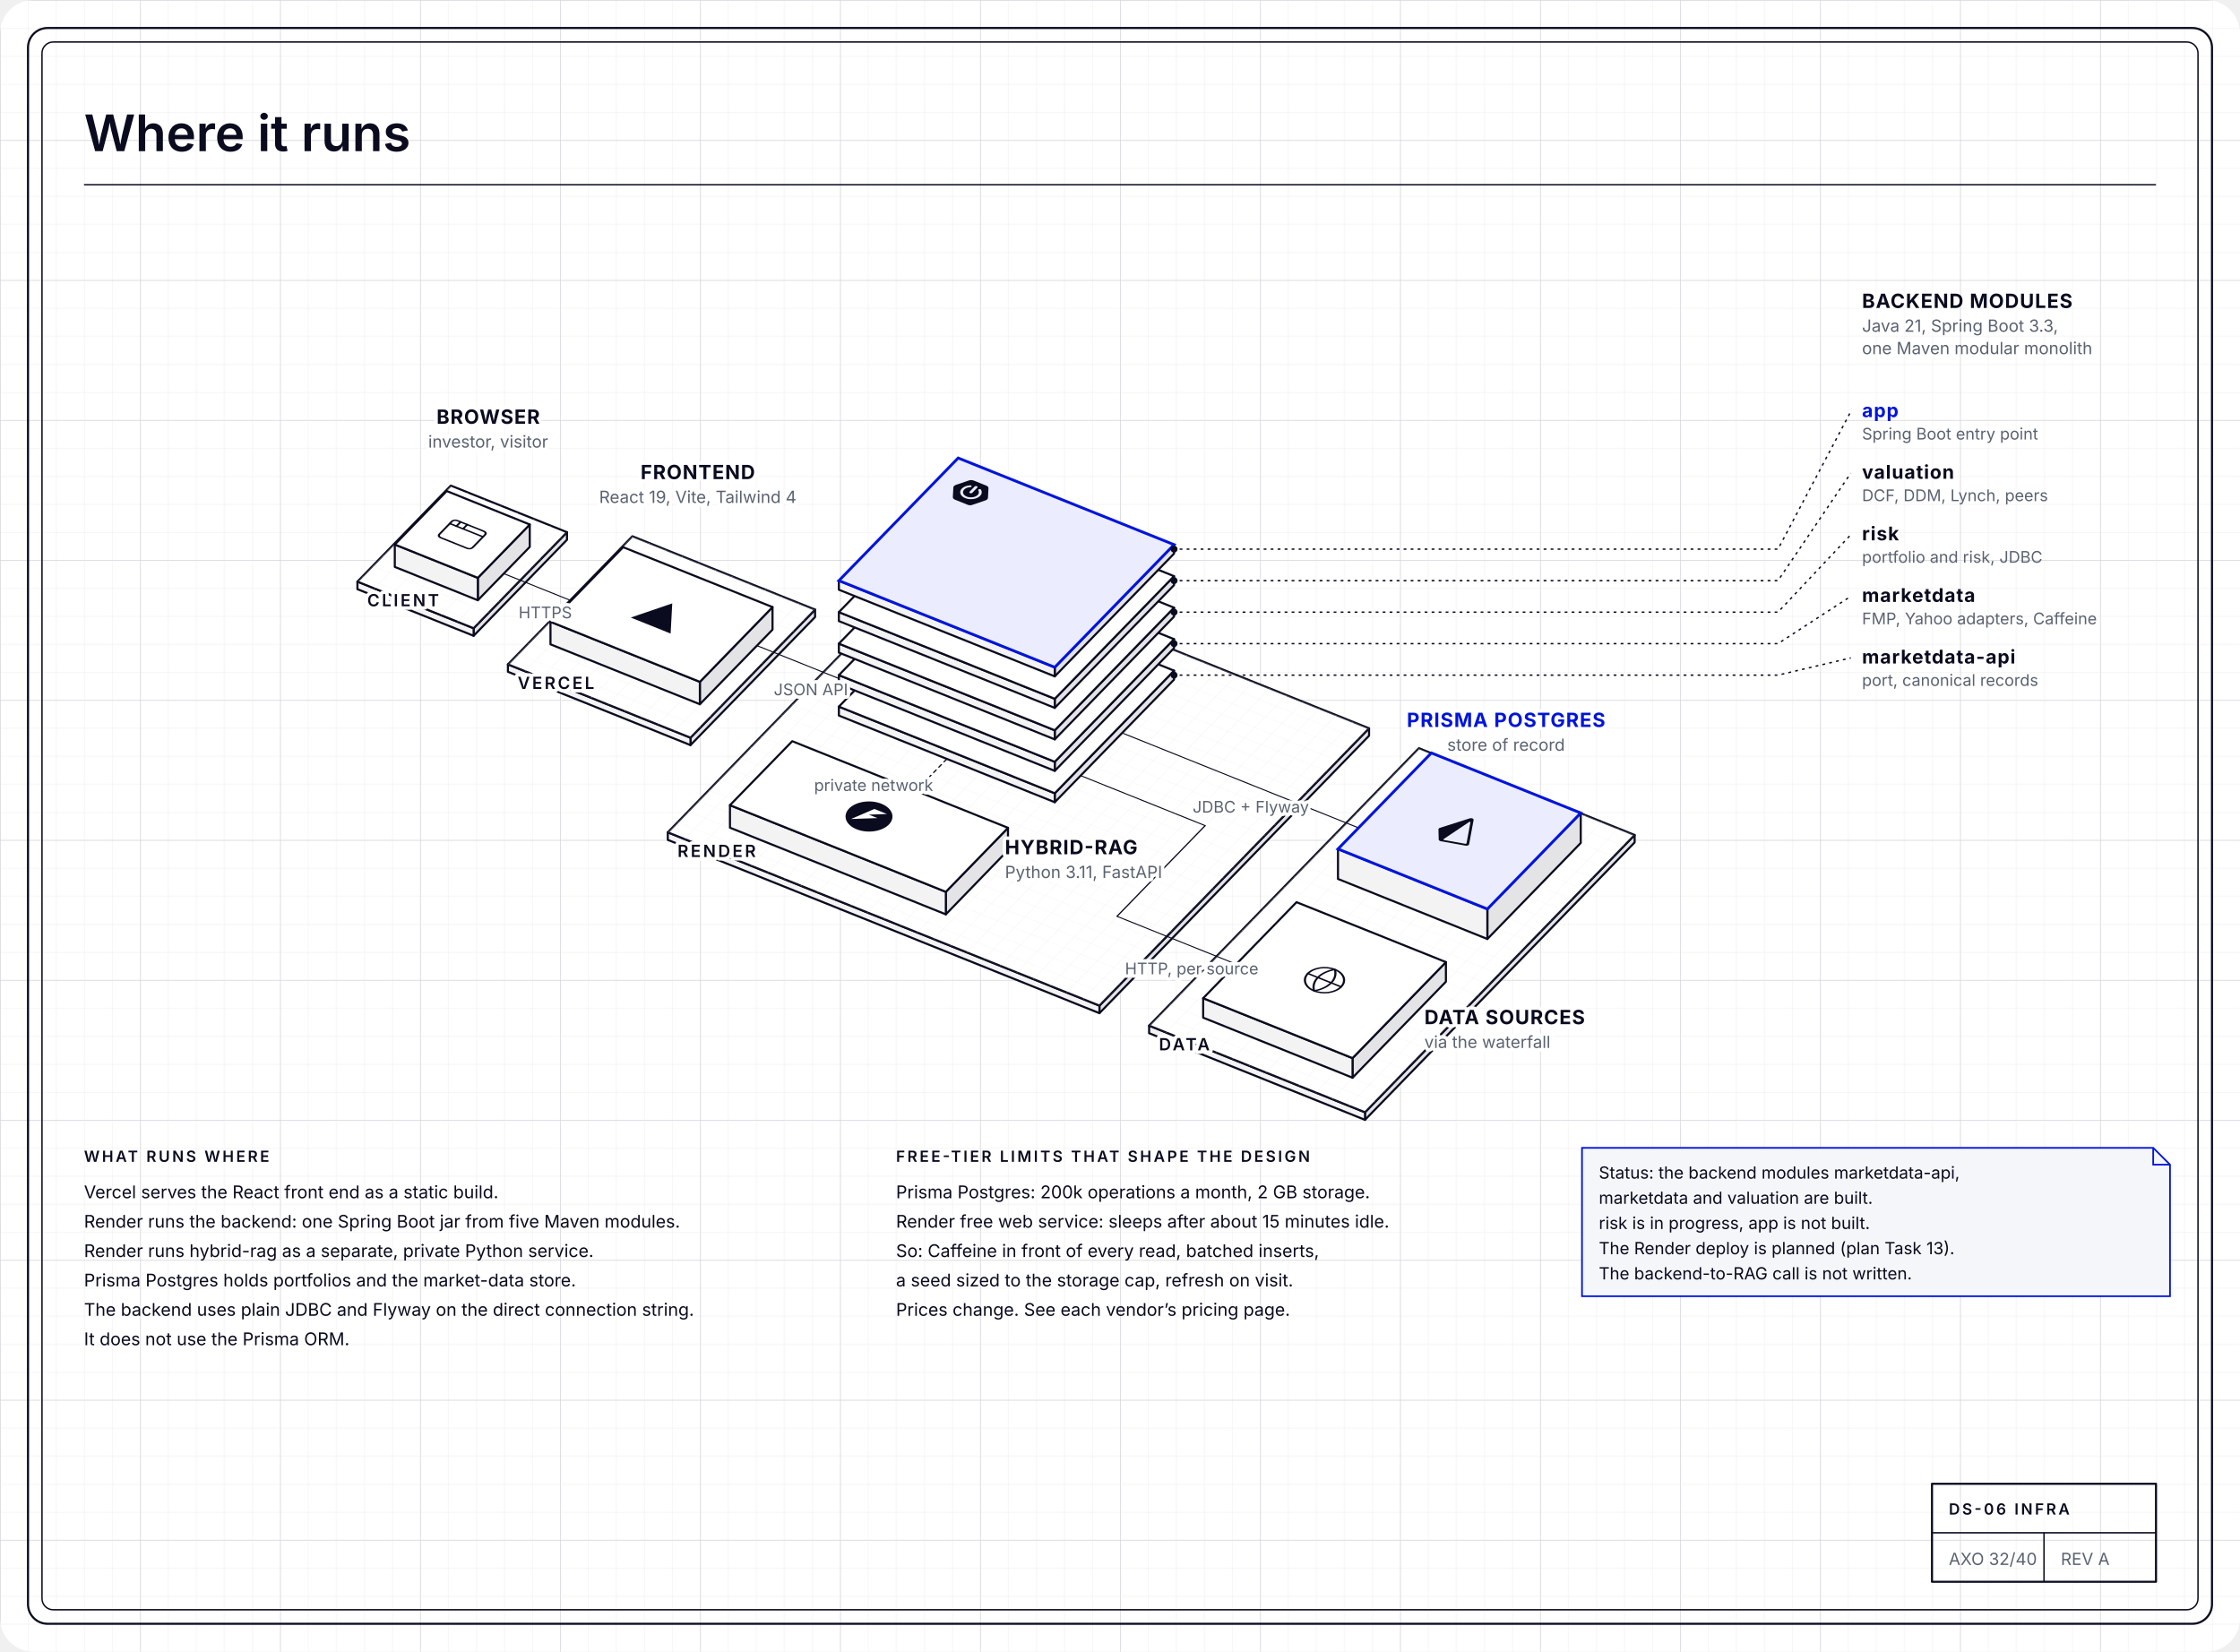
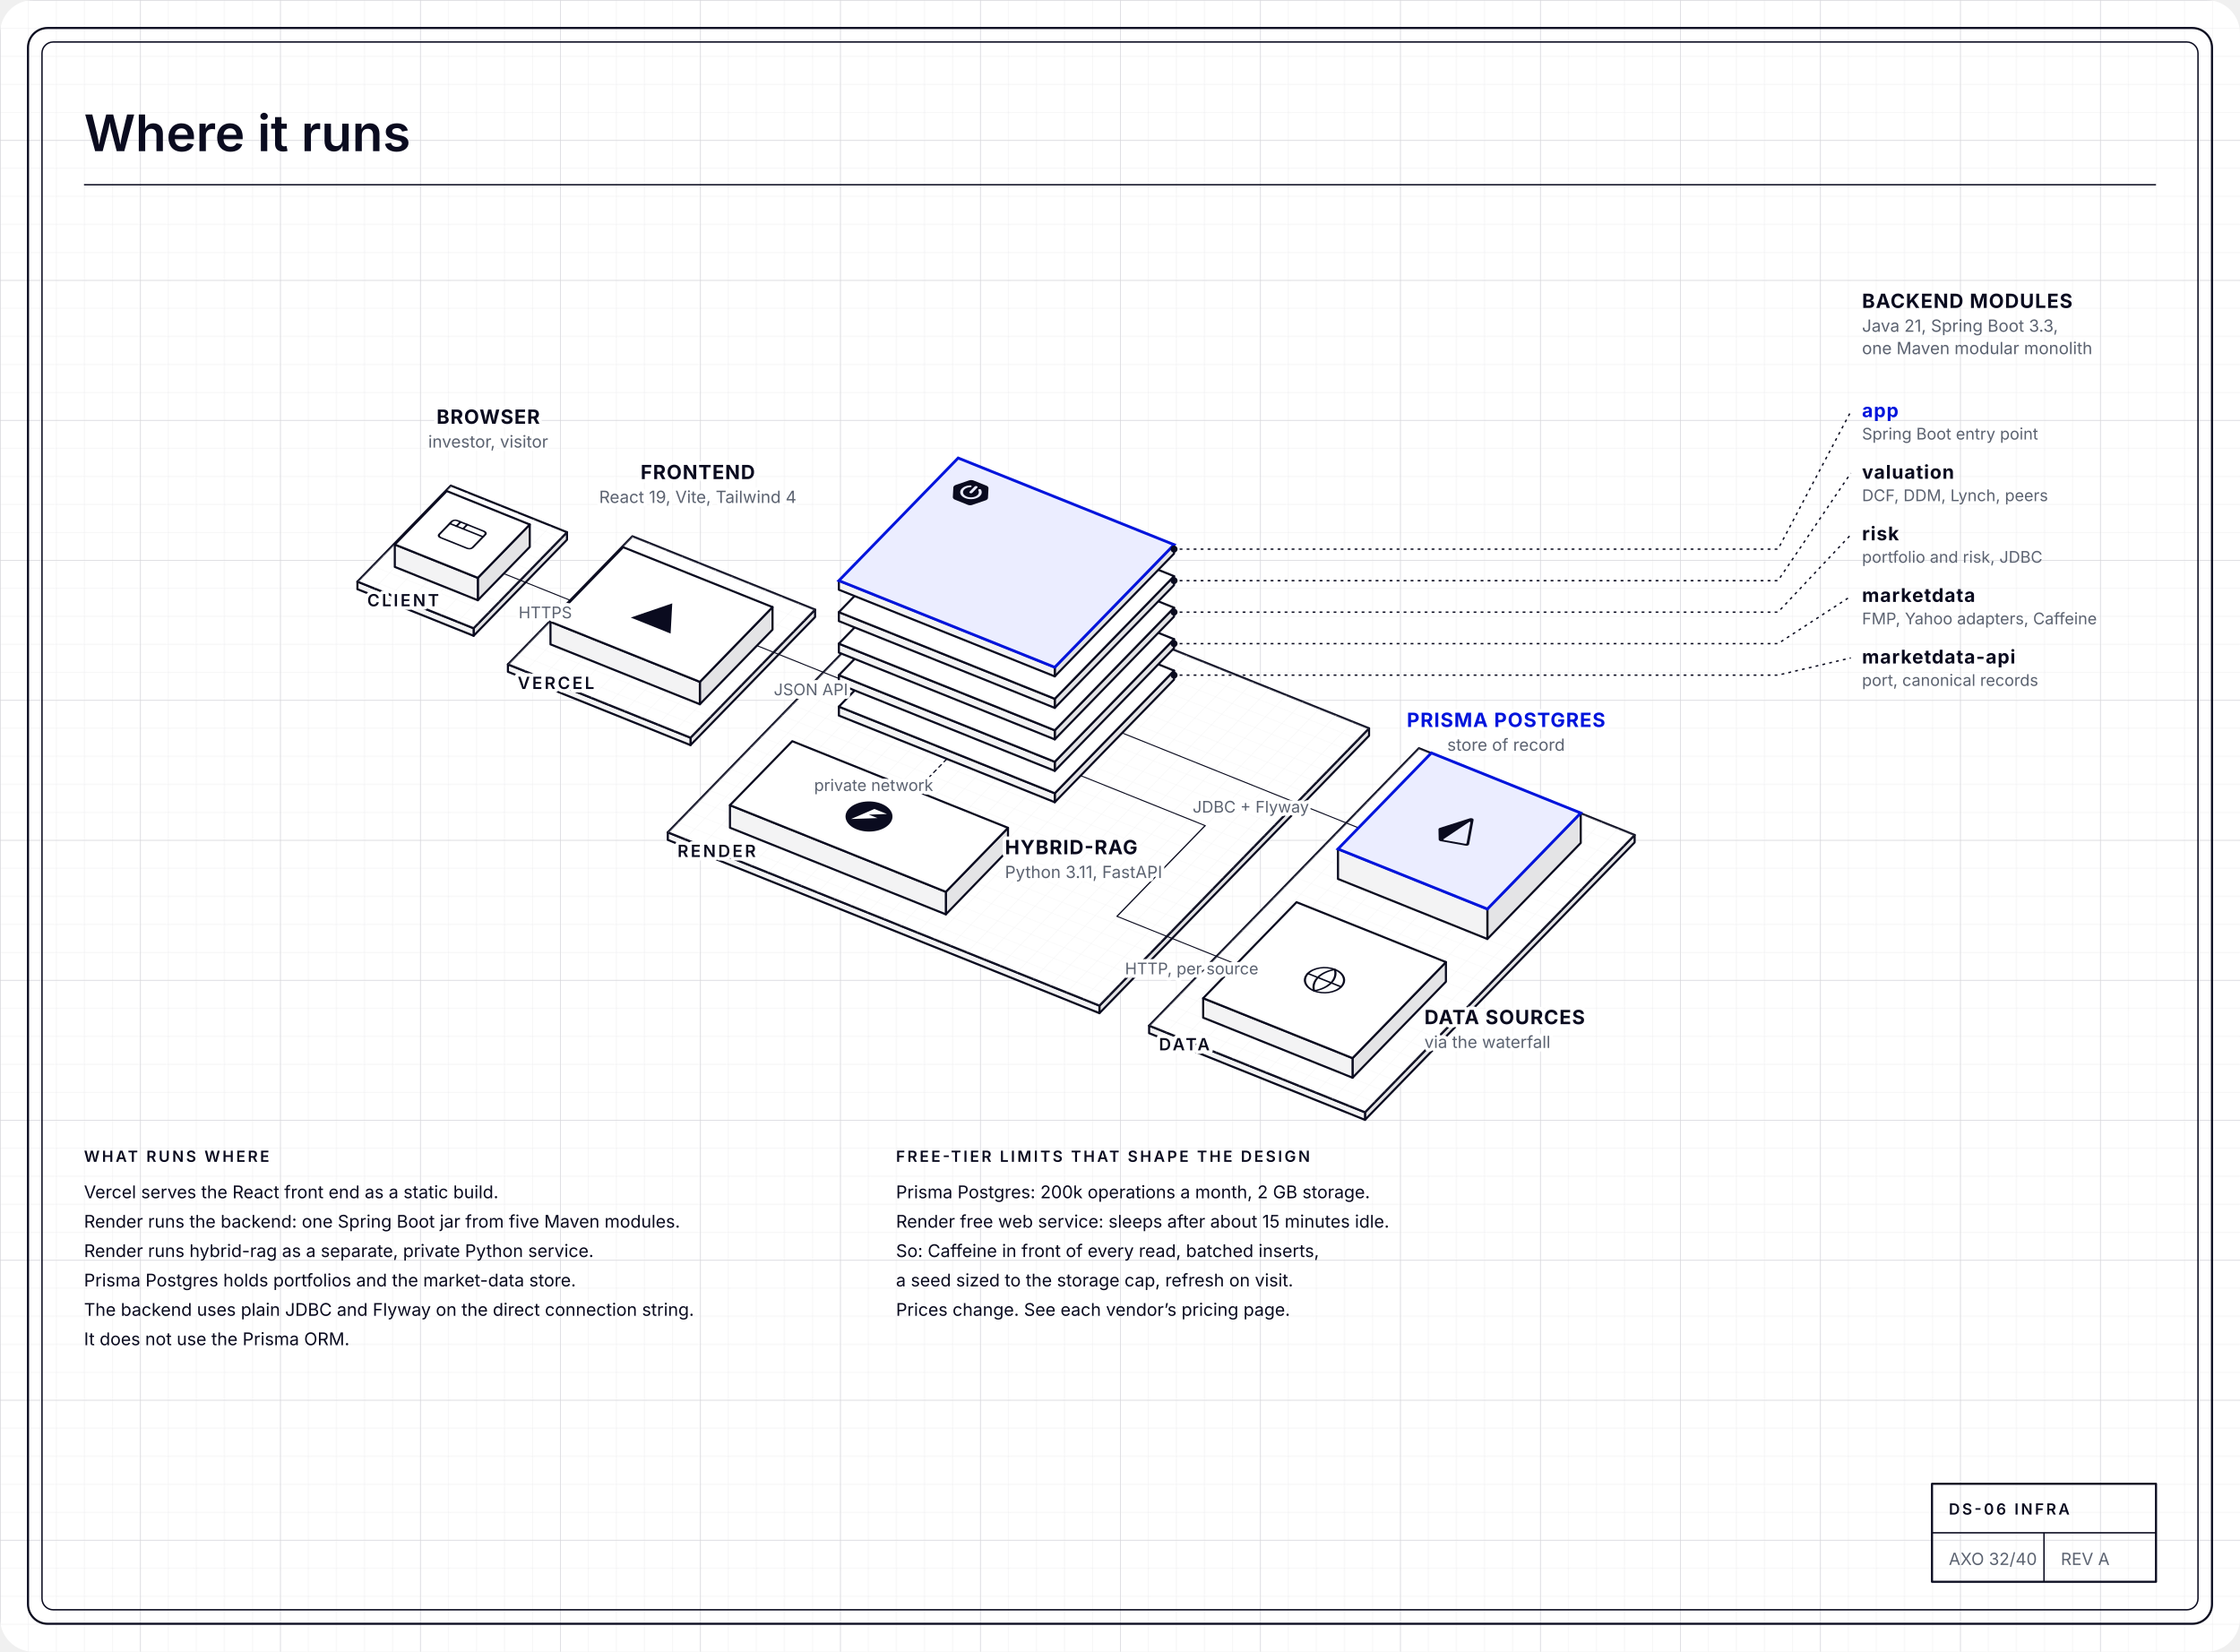
<svg xmlns="http://www.w3.org/2000/svg" viewBox="0 0 1600 1180" width="1600" height="1180" font-family="Inter, Helvetica, Arial, sans-serif">
  <defs>
    <pattern id="minor" width="20" height="20" patternUnits="userSpaceOnUse">
      <path d="M20 0H0V20" fill="none" stroke="#ebebed" stroke-width="0.6" />
    </pattern>
    <pattern id="major" width="100" height="100" patternUnits="userSpaceOnUse">
      <rect width="100" height="100" fill="url(#minor)" />
      <path d="M100 0H0V100" fill="none" stroke="#d8d8db" stroke-width="0.9" />
    </pattern>
    <marker id="ae" viewBox="0 0 10 10" refX="9" refY="5" markerWidth="9" markerHeight="9" orient="auto">
      <path d="M0 1L10 5L0 9z" fill="#0a0b1f" />
    </marker>
    <clipPath id="sheetclip">
      <rect width="1600" height="1180" rx="24" />
    </clipPath>
  </defs>
  <style>
.ink{stroke:#0a0b1f;fill:none;stroke-width:1.5;stroke-linejoin:round}.thin{stroke:#0a0b1f;fill:none;stroke-width:1}
.acc{stroke:#0014dc;fill:none;stroke-width:2}.dash{stroke:#0a0b1f;fill:none;stroke-width:1;stroke-dasharray:4 3}
.t{fill:#0a0b1f;font-size:11px;letter-spacing:1.6px;font-weight:600}.h{fill:#0a0b1f;font-size:15px;font-weight:700;letter-spacing:.6px}
.s{fill:#5b6270;font-size:12px}.n{fill:#0014dc;font-size:9.5px;font-weight:700;text-anchor:middle}
</style>
  <g clip-path="url(#sheetclip)">
    <rect width="1600" height="1180" fill="#ffffff" />
    <rect width="1600" height="1180" fill="url(#major)" />
    <rect x="20" y="20" width="1560" height="1140" rx="14" class="ink" />
    <rect x="30" y="30" width="1540" height="1120" rx="8" class="thin" />
    <text x="60" y="108" fill="#0a0b1f" font-size="36" font-weight="600">Where it runs</text>
    <line x1="60" y1="132" x2="1540" y2="132" class="thin" />
    <defs>
      <marker id="tri" viewBox="0 0 14 14" refX="13" refY="7" markerWidth="14" markerHeight="14" orient="auto-start-reverse">
        <path d="M1 1L13 7L1 13z" fill="#fff" stroke="#0a0b1f" stroke-width="1.3" />
      </marker>
      <marker id="dia" viewBox="0 0 18 10" refX="17" refY="5" markerWidth="18" markerHeight="10" orient="auto-start-reverse">
        <path d="M1 5L9 1L17 5L9 9z" fill="#0a0b1f" />
      </marker>
      <marker id="open" viewBox="0 0 10 10" refX="9" refY="5" markerWidth="10" markerHeight="10" orient="auto-start-reverse">
        <path d="M1 1L9 5L1 9" fill="none" stroke="#0a0b1f" stroke-width="1.4" />
      </marker>
      <marker id="one" viewBox="0 0 14 14" refX="13" refY="7" markerWidth="14" markerHeight="14" orient="auto-start-reverse">
        <path d="M6 1V13M10 1V13" stroke="#0a0b1f" stroke-width="1.3" />
      </marker>
      <marker id="many" viewBox="0 0 16 16" refX="15" refY="8" markerWidth="16" markerHeight="16" orient="auto-start-reverse">
        <path d="M15 1L3 8L15 15M3 8H15M1 2V14" fill="none" stroke="#0a0b1f" stroke-width="1.3" />
      </marker>
    </defs>
    <polygon points="405.0,385.6 338.3,454.2 338.3,448.8 405.0,380.2" class="ink" style="fill:#e4e4e6" />
    <polygon points="255.3,420.9 338.3,454.2 338.3,448.8 255.3,415.5" class="ink" style="fill:#f3f3f4" />
    <polygon points="322.0,346.9 405.0,380.2 338.3,448.8 255.3,415.5" class="ink" style="fill:#fff" />
    <g transform="matrix(0.5929,0.23815,-0.37049,0.38111,385.01,282.11)">
      <rect x="0" y="170" width="140" height="180" fill="url(#minor)" />
    </g>
    <polygon points="582.2,440.8 493.2,532.3 493.2,527.0 582.2,435.5" class="ink" style="fill:#e4e4e6" />
    <polygon points="362.8,479.9 493.2,532.3 493.2,527.0 362.8,474.6" class="ink" style="fill:#f3f3f4" />
    <polygon points="451.7,383.1 582.2,435.5 493.2,527.0 362.8,474.6" class="ink" style="fill:#fff" />
    <g transform="matrix(0.5929,0.23815,-0.37049,0.38111,385.01,282.11)">
      <rect x="200" y="140" width="220" height="240" fill="url(#minor)" />
    </g>
    <polygon points="977.9,525.6 785.3,723.8 785.3,718.4 977.9,520.3" class="ink" style="fill:#e4e4e6" />
    <polygon points="477.0,600.0 785.3,723.8 785.3,718.4 477.0,594.6" class="ink" style="fill:#f3f3f4" />
    <polygon points="669.6,396.4 977.9,520.3 785.3,718.4 477.0,594.6" class="ink" style="fill:#fff" />
    <g transform="matrix(0.5929,0.23815,-0.37049,0.38111,385.01,282.11)">
      <rect x="480" y="0" width="520" height="520" fill="url(#minor)" />
    </g>
    <polygon points="1167.6,601.8 975.0,800.0 975.0,794.6 1167.6,596.5" class="ink" style="fill:#e4e4e6" />
    <polygon points="820.8,738.1 975.0,800.0 975.0,794.6 820.8,732.7" class="ink" style="fill:#f3f3f4" />
    <polygon points="1013.5,534.5 1167.6,596.5 975.0,794.6 820.8,732.7" class="ink" style="fill:#fff" />
    <g transform="matrix(0.5929,0.23815,-0.37049,0.38111,385.01,282.11)">
      <rect x="1060" y="0" width="260" height="520" fill="url(#minor)" />
    </g>
    <text x="262.305" y="433.122" class="t" text-anchor="start" style="font-size:12px;paint-order:stroke;stroke:#fff;stroke-width:5px;stroke-linejoin:round">CLIENT</text>
    <text x="369.771" y="492.185" class="t" text-anchor="start" style="font-size:12px;paint-order:stroke;stroke:#fff;stroke-width:5px;stroke-linejoin:round">VERCEL</text>
    <text x="483.916" y="612.221" class="t" text-anchor="start" style="font-size:12px;paint-order:stroke;stroke:#fff;stroke-width:5px;stroke-linejoin:round">RENDER</text>
    <text x="827.801" y="750.345" class="t" text-anchor="start" style="font-size:12px;paint-order:stroke;stroke:#fff;stroke-width:5px;stroke-linejoin:round">DATA</text>
    <g transform="matrix(0.5929,0.23815,-0.37049,0.38111,385.01,282.11)">
      <path d="M120 260 H218" class="ink" style="" marker-end="url(#ae)" />
      <path d="M400 220 H528" class="ink" style="" marker-end="url(#ae)" />
      <path d="M790 140 H1098" class="ink" style="" marker-end="url(#ae)" />
      <path d="M790 220 H940 V390 H1098" class="ink" style="" marker-end="url(#ae)" />
      <path d="M660 270 V358" class="ink" style="stroke-dasharray:6 4" marker-end="url(#ae)" />
    </g>
    <polygon points="1129.1,602.2 1062.4,670.8 1062.4,649.4 1129.1,580.8" class="ink" style="fill:#e4e4e6" />
    <polygon points="955.7,627.9 1062.4,670.8 1062.4,649.4 955.7,606.5" class="ink" style="fill:#f3f3f4" />
    <polygon points="1022.4,537.9 1129.1,580.8 1062.4,649.4 955.7,606.5" class="acc" style="fill:#ebedff" />
    <g transform="matrix(0.5929,0.23815,-0.37049,0.38111,385.01,260.69)">
      <g transform="translate(1166.0,106.0)">
        <svg x="0" y="0" width="48" height="48" viewBox="0 0 24 24">
          <path fill="#0a0b1f" d="M21.807 18.285L13.553.756c-.207-.438-.639-.727-1.129-.754-.502-.029-.952.213-1.206.625L2.266 15.127c-.277.452-.272 1.009.016 1.456l4.376 6.779c.261.405.713.639 1.182.639.133 0 .267-.019.399-.058l12.702-3.757c.389-.115.707-.39.874-.755s.163-.783-.007-1.145zm-1.848.752L9.181 22.224c-.329.098-.645-.187-.576-.519l3.85-18.439c.072-.345.549-.4.699-.08l7.129 15.138c.134.286-.019.622-.325.713z" />
        </svg>
      </g>
    </g>
    <polygon points="1032.8,701.3 966.1,769.9 966.1,755.9 1032.8,687.3" class="ink" style="fill:#e4e4e6" />
    <polygon points="859.4,727.0 966.1,769.9 966.1,755.9 859.4,713.1" class="ink" style="fill:#f3f3f4" />
    <polygon points="926.1,644.5 1032.8,687.3 966.1,755.9 859.4,713.1" class="ink" style="fill:#fff" />
    <g transform="matrix(0.5929,0.23815,-0.37049,0.38111,385.01,268.19)">
      <g transform="translate(1166.0,366.0)">
        <svg x="0" y="0" width="48" height="48" viewBox="0 0 24 24" fill="none" stroke="#0a0b1f" stroke-width="1.1" stroke-linecap="round" stroke-linejoin="round">
          <circle cx="12" cy="12" r="10" />
          <path d="M12 2a14.5 14.5 0 0 0 0 20 14.5 14.5 0 0 0 0-20" />
          <path d="M2 12h20" />
        </svg>
      </g>
    </g>
    <polygon points="838.6,485.5 753.4,573.1 753.4,566.7 838.6,479.1" class="ink" style="fill:#e4e4e6" />
    <polygon points="599.2,511.2 753.4,573.1 753.4,566.7 599.2,504.8" class="ink" style="fill:#f3f3f4" />
    <polygon points="684.4,417.1 838.6,479.1 753.4,566.7 599.2,504.8" class="ink" style="fill:#fff" />
    <polygon points="838.6,463.0 753.4,550.7 753.4,544.2 838.6,456.6" class="ink" style="fill:#e4e4e6" />
    <polygon points="599.2,488.7 753.4,550.7 753.4,544.2 599.2,482.3" class="ink" style="fill:#f3f3f4" />
    <polygon points="684.4,394.7 838.6,456.6 753.4,544.2 599.2,482.3" class="ink" style="fill:#fff" />
    <polygon points="838.6,440.5 753.4,528.2 753.4,521.7 838.6,434.1" class="ink" style="fill:#e4e4e6" />
    <polygon points="599.2,466.2 753.4,528.2 753.4,521.7 599.2,459.8" class="ink" style="fill:#f3f3f4" />
    <polygon points="684.4,372.2 838.6,434.1 753.4,521.7 599.2,459.8" class="ink" style="fill:#fff" />
    <polygon points="838.6,418.0 753.4,505.7 753.4,499.2 838.6,411.6" class="ink" style="fill:#e4e4e6" />
    <polygon points="599.2,443.7 753.4,505.7 753.4,499.2 599.2,437.3" class="ink" style="fill:#f3f3f4" />
    <polygon points="684.4,349.7 838.6,411.6 753.4,499.2 599.2,437.3" class="ink" style="fill:#fff" />
    <polygon points="838.6,395.5 753.4,483.2 753.4,476.7 838.6,389.1" class="ink" style="fill:#e4e4e6" />
    <polygon points="599.2,421.3 753.4,483.2 753.4,476.7 599.2,414.8" class="ink" style="fill:#f3f3f4" />
    <polygon points="684.4,327.2 838.6,389.1 753.4,476.7 599.2,414.8" class="acc" style="fill:#ebedff" />
    <path d="M842.6 482.3 H1270 L1322 470" class="thin" style="stroke-dasharray:2 3" />
    <circle cx="838.6" cy="482.3" r="2.5" fill="#0a0b1f" />
    <text x="1330" y="474" class="h" text-anchor="start" style="font-size:13.5px;">marketdata-api</text>
    <text x="1330" y="490" class="s" text-anchor="start" style="font-size:11.5px">port, canonical records</text>
    <path d="M842.6 459.8 H1270 L1322 426" class="thin" style="stroke-dasharray:2 3" />
    <circle cx="838.6" cy="459.8" r="2.5" fill="#0a0b1f" />
    <text x="1330" y="430" class="h" text-anchor="start" style="font-size:13.5px;">marketdata</text>
    <text x="1330" y="446" class="s" text-anchor="start" style="font-size:11.5px">FMP, Yahoo adapters, Caffeine</text>
    <path d="M842.6 437.3 H1270 L1322 382" class="thin" style="stroke-dasharray:2 3" />
    <circle cx="838.6" cy="437.3" r="2.5" fill="#0a0b1f" />
    <text x="1330" y="386" class="h" text-anchor="start" style="font-size:13.5px;">risk</text>
    <text x="1330" y="402" class="s" text-anchor="start" style="font-size:11.5px">portfolio and risk, JDBC</text>
    <path d="M842.6 414.8 H1270 L1322 338" class="thin" style="stroke-dasharray:2 3" />
    <circle cx="838.6" cy="414.8" r="2.5" fill="#0a0b1f" />
    <text x="1330" y="342" class="h" text-anchor="start" style="font-size:13.5px;">valuation</text>
    <text x="1330" y="358" class="s" text-anchor="start" style="font-size:11.5px">DCF, DDM, Lynch, peers</text>
    <path d="M842.6 392.3 H1270 L1322 294" class="thin" style="stroke-dasharray:2 3" />
    <circle cx="838.6" cy="392.3" r="2.5" fill="#0a0b1f" />
    <text x="1330" y="298" class="h" text-anchor="start" style="font-size:13.5px;fill:#0014dc">app</text>
    <text x="1330" y="314" class="s" text-anchor="start" style="font-size:11.5px">Spring Boot entry point</text>
    <g transform="matrix(0.5929,0.23815,-0.37049,0.38111,385.01,185.71)">
      <g transform="translate(550,60)">
        <svg x="0" y="0" width="40" height="40" viewBox="0 0 24 24">
          <path fill="#0a0b1f" d="m23.693 10.706-4.73-8.184c-.409-.711-1.417-1.294-2.24-1.294H7.272c-.819 0-1.831.584-2.24 1.294L.307 10.706c-.409.711-.409 1.873 0 2.584l4.725 8.189c.409.711 1.417 1.294 2.24 1.294h9.455c.819 0 1.826-.584 2.24-1.294l4.725-8.189c.409-.711.409-1.873 0-2.584zM10.976 5.755c0-.536.438-.974.974-.974s.974.438.974.974v5.822c0 .537-.438.974-.974.974s-.974-.438-.974-.974zm.974 12.429c-3.643 0-6.608-2.965-6.608-6.608.005-2.09.993-4.052 2.668-5.304a.866.866 0 0 1 1.214.179.866.866 0 0 1-.179 1.214c-2.16 1.605-2.612 4.659-1.007 6.819 1.605 2.16 4.659 2.612 6.819 1.007 1.238-.918 1.967-2.372 1.967-3.916a4.897 4.897 0 0 0-1.986-3.925c-.386-.282-.466-.828-.184-1.214.282-.386.828-.466 1.214-.183 1.69 1.247 2.683 3.224 2.687 5.323 0 3.647-2.965 6.608-6.608 6.608z" />
        </svg>
      </g>
    </g>
    <polygon points="720.0,607.4 675.6,653.2 675.6,637.1 720.0,591.4" class="ink" style="fill:#e4e4e6" />
    <polygon points="521.4,591.3 675.6,653.2 675.6,637.1 521.4,575.2" class="ink" style="fill:#f3f3f4" />
    <polygon points="565.9,529.5 720.0,591.4 675.6,637.1 521.4,575.2" class="ink" style="fill:#fff" />
    <g transform="matrix(0.5929,0.23815,-0.37049,0.38111,385.01,266.05)">
      <g transform="translate(636.0,396.0)">
        <svg x="0" y="0" width="48" height="48" viewBox="0 0 24 24">
          <path fill="#0a0b1f" d="M12 .039C5.373.038 0 5.393 0 11.999c-.001 6.607 5.372 11.963 12 11.963 6.628 0 12.001-5.356 12-11.963-0-6.606-5.373-11.96-12-11.96m-.829 5.415h7.55l-7.58 5.328h5.183L5.279 18.544q2.947-6.544 5.892-13.09" />
        </svg>
      </g>
    </g>
    <polygon points="551.8,449.8 499.9,503.1 499.9,487.1 551.8,433.7" class="ink" style="fill:#e4e4e6" />
    <polygon points="393.2,460.3 499.9,503.1 499.9,487.1 393.2,444.2" class="ink" style="fill:#f3f3f4" />
    <polygon points="445.1,390.9 551.8,433.7 499.9,487.1 393.2,444.2" class="ink" style="fill:#fff" />
    <g transform="matrix(0.5929,0.23815,-0.37049,0.38111,385.01,266.05)">
      <g transform="translate(286.0,236.0)">
        <svg x="0" y="0" width="48" height="48" viewBox="0 0 24 24">
          <path fill="#0a0b1f" d="m12 1.608 12 20.784H0Z" />
        </svg>
      </g>
    </g>
    <polygon points="378.4,390.7 341.3,428.8 341.3,412.8 378.4,374.7" class="ink" style="fill:#e4e4e6" />
    <polygon points="282.0,405.0 341.3,428.8 341.3,412.8 282.0,389.0" class="ink" style="fill:#f3f3f4" />
    <polygon points="319.1,350.8 378.4,374.7 341.3,412.8 282.0,389.0" class="ink" style="fill:#fff" />
    <g transform="matrix(0.5929,0.23815,-0.37049,0.38111,385.01,266.05)">
      <g transform="translate(46.0,236.0)">
        <svg x="0" y="0" width="48" height="48" viewBox="0 0 24 24" fill="none" stroke="#0a0b1f" stroke-width="1.1" stroke-linecap="round" stroke-linejoin="round">
          <rect x="2" y="4" width="20" height="16" rx="2" />
          <path d="M10 4v4" />
          <path d="M2 8h20" />
          <path d="M6 4v4" />
        </svg>
      </g>
    </g>
    <text x="348.711" y="302.751" class="h" text-anchor="middle" style="font-size:14px;paint-order:stroke;stroke:#fff;stroke-width:5px;stroke-linejoin:round">BROWSER</text>
    <text x="348.711" y="319.751" class="s" text-anchor="middle" style="font-size:12px;paint-order:stroke;stroke:#fff;stroke-width:5px;stroke-linejoin:round">investor, visitor</text>
    <text x="498.417" y="342.284" class="h" text-anchor="middle" style="font-size:14px;paint-order:stroke;stroke:#fff;stroke-width:5px;stroke-linejoin:round">FRONTEND</text>
    <text x="498.417" y="359.284" class="s" text-anchor="middle" style="font-size:12px;paint-order:stroke;stroke:#fff;stroke-width:5px;stroke-linejoin:round">React 19, Vite, Tailwind 4</text>
    <text x="1330" y="220" class="h" text-anchor="start" style="font-size:14px">BACKEND MODULES</text>
    <text x="1330" y="237" class="s" text-anchor="start" style="">Java 21, Spring Boot 3.3,</text>
    <text x="1330" y="253" class="s" text-anchor="start" style="">one Maven modular monolith</text>
    <text x="717.8" y="610.249" class="h" text-anchor="start" style="font-size:14px;paint-order:stroke;stroke:#fff;stroke-width:5px;stroke-linejoin:round">HYBRID-RAG</text>
    <text x="717.8" y="627.249" class="s" text-anchor="start" style="font-size:12px;paint-order:stroke;stroke:#fff;stroke-width:5px;stroke-linejoin:round">Python 3.11, FastAPI</text>
    <text x="1075.747" y="519.329" class="h" text-anchor="middle" style="fill:#0014dc;font-size:14px;paint-order:stroke;stroke:#fff;stroke-width:5px;stroke-linejoin:round">PRISMA POSTGRES</text>
    <text x="1075.747" y="536.329" class="s" text-anchor="middle" style="font-size:12px;paint-order:stroke;stroke:#fff;stroke-width:5px;stroke-linejoin:round">store of record</text>
    <text x="1017.438" y="731.649" class="h" text-anchor="start" style="font-size:14px;paint-order:stroke;stroke:#fff;stroke-width:5px;stroke-linejoin:round">DATA SOURCES</text>
    <text x="1017.438" y="748.649" class="s" text-anchor="start" style="font-size:12px;paint-order:stroke;stroke:#fff;stroke-width:5px;stroke-linejoin:round">via the waterfall</text>
    <text x="389.477" y="441.688" class="s" text-anchor="middle" style="font-size:11.5px;paint-order:stroke;stroke:#fff;stroke-width:5px;stroke-linejoin:round">HTTPS</text>
    <text x="579.203" y="496.697" class="s" text-anchor="middle" style="font-size:11.5px;paint-order:stroke;stroke:#fff;stroke-width:5px;stroke-linejoin:round">JSON API</text>
    <text x="893.436" y="580.517" class="s" text-anchor="middle" style="font-size:11.5px;paint-order:stroke;stroke:#fff;stroke-width:5px;stroke-linejoin:round">JDBC + Flyway</text>
    <text x="851.211" y="696.038" class="s" text-anchor="middle" style="font-size:11.5px;paint-order:stroke;stroke:#fff;stroke-width:5px;stroke-linejoin:round">HTTP, per source</text>
    <text x="624.049" y="565.052" class="s" text-anchor="middle" style="font-size:11.5px;paint-order:stroke;stroke:#fff;stroke-width:5px;stroke-linejoin:round">private network</text>
    <text x="60" y="830" class="t" text-anchor="start" style="">WHAT RUNS WHERE</text>
    <text x="60" y="856" class="s" text-anchor="start" style="font-size:12.5px;fill:#0a0b1f">Vercel serves the React front end as a static build.</text>
    <text x="60" y="877" class="s" text-anchor="start" style="font-size:12.5px;fill:#0a0b1f">Render runs the backend: one Spring Boot jar from five Maven modules.</text>
    <text x="60" y="898" class="s" text-anchor="start" style="font-size:12.5px;fill:#0a0b1f">Render runs hybrid-rag as a separate, private Python service.</text>
    <text x="60" y="919" class="s" text-anchor="start" style="font-size:12.5px;fill:#0a0b1f">Prisma Postgres holds portfolios and the market-data store.</text>
    <text x="60" y="940" class="s" text-anchor="start" style="font-size:12.5px;fill:#0a0b1f">The backend uses plain JDBC and Flyway on the direct connection string.</text>
    <text x="60" y="961" class="s" text-anchor="start" style="font-size:12.5px;fill:#0a0b1f">It does not use the Prisma ORM.</text>
    <text x="640" y="830" class="t" text-anchor="start" style="">FREE-TIER LIMITS THAT SHAPE THE DESIGN</text>
    <text x="640" y="856" class="s" text-anchor="start" style="font-size:12.5px;fill:#0a0b1f">Prisma Postgres: 200k operations a month, 2 GB storage.</text>
    <text x="640" y="877" class="s" text-anchor="start" style="font-size:12.5px;fill:#0a0b1f">Render free web service: sleeps after about 15 minutes idle.</text>
    <text x="640" y="898" class="s" text-anchor="start" style="font-size:12.5px;fill:#0a0b1f">So: Caffeine in front of every read, batched inserts,</text>
    <text x="640" y="919" class="s" text-anchor="start" style="font-size:12.5px;fill:#0a0b1f">a seed sized to the storage cap, refresh on visit.</text>
    <text x="640" y="940" class="s" text-anchor="start" style="font-size:12.5px;fill:#0a0b1f">Prices change. See each vendor’s pricing page.</text>
-     <path d="M1130 820 H1538 L1550 832 V926 H1130 Z" style="fill:#f5f6fa;stroke:#0014dc;stroke-width:1.2" />
-     <path d="M1538 820 V832 H1550" style="fill:none;stroke:#0014dc;stroke-width:1.2" />
-     <text x="1142" y="842" class="s" text-anchor="start" style="font-size:12px;fill:#0a0b1f">Status: the backend modules marketdata-api,</text>
-     <text x="1142" y="860" class="s" text-anchor="start" style="font-size:12px;fill:#0a0b1f">marketdata and valuation are built.</text>
-     <text x="1142" y="878" class="s" text-anchor="start" style="font-size:12px;fill:#0a0b1f">risk is in progress, app is not built.</text>
-     <text x="1142" y="896" class="s" text-anchor="start" style="font-size:12px;fill:#0a0b1f">The Render deploy is planned (plan Task 13).</text>
-     <text x="1142" y="914" class="s" text-anchor="start" style="font-size:12px;fill:#0a0b1f">The backend-to-RAG call is not written.</text>
    <rect x="1380" y="1060" width="160" height="70" class="ink" />
    <line x1="1380" y1="1095" x2="1540" y2="1095" class="thin" />
    <line x1="1460" y1="1095" x2="1460" y2="1130" class="thin" />
    <text x="1392" y="1082" class="t">DS-06 INFRA</text>
    <text x="1392" y="1118" class="s">AXO 32/40</text>
    <text x="1472" y="1118" class="s">REV A</text>
  </g>
</svg>
